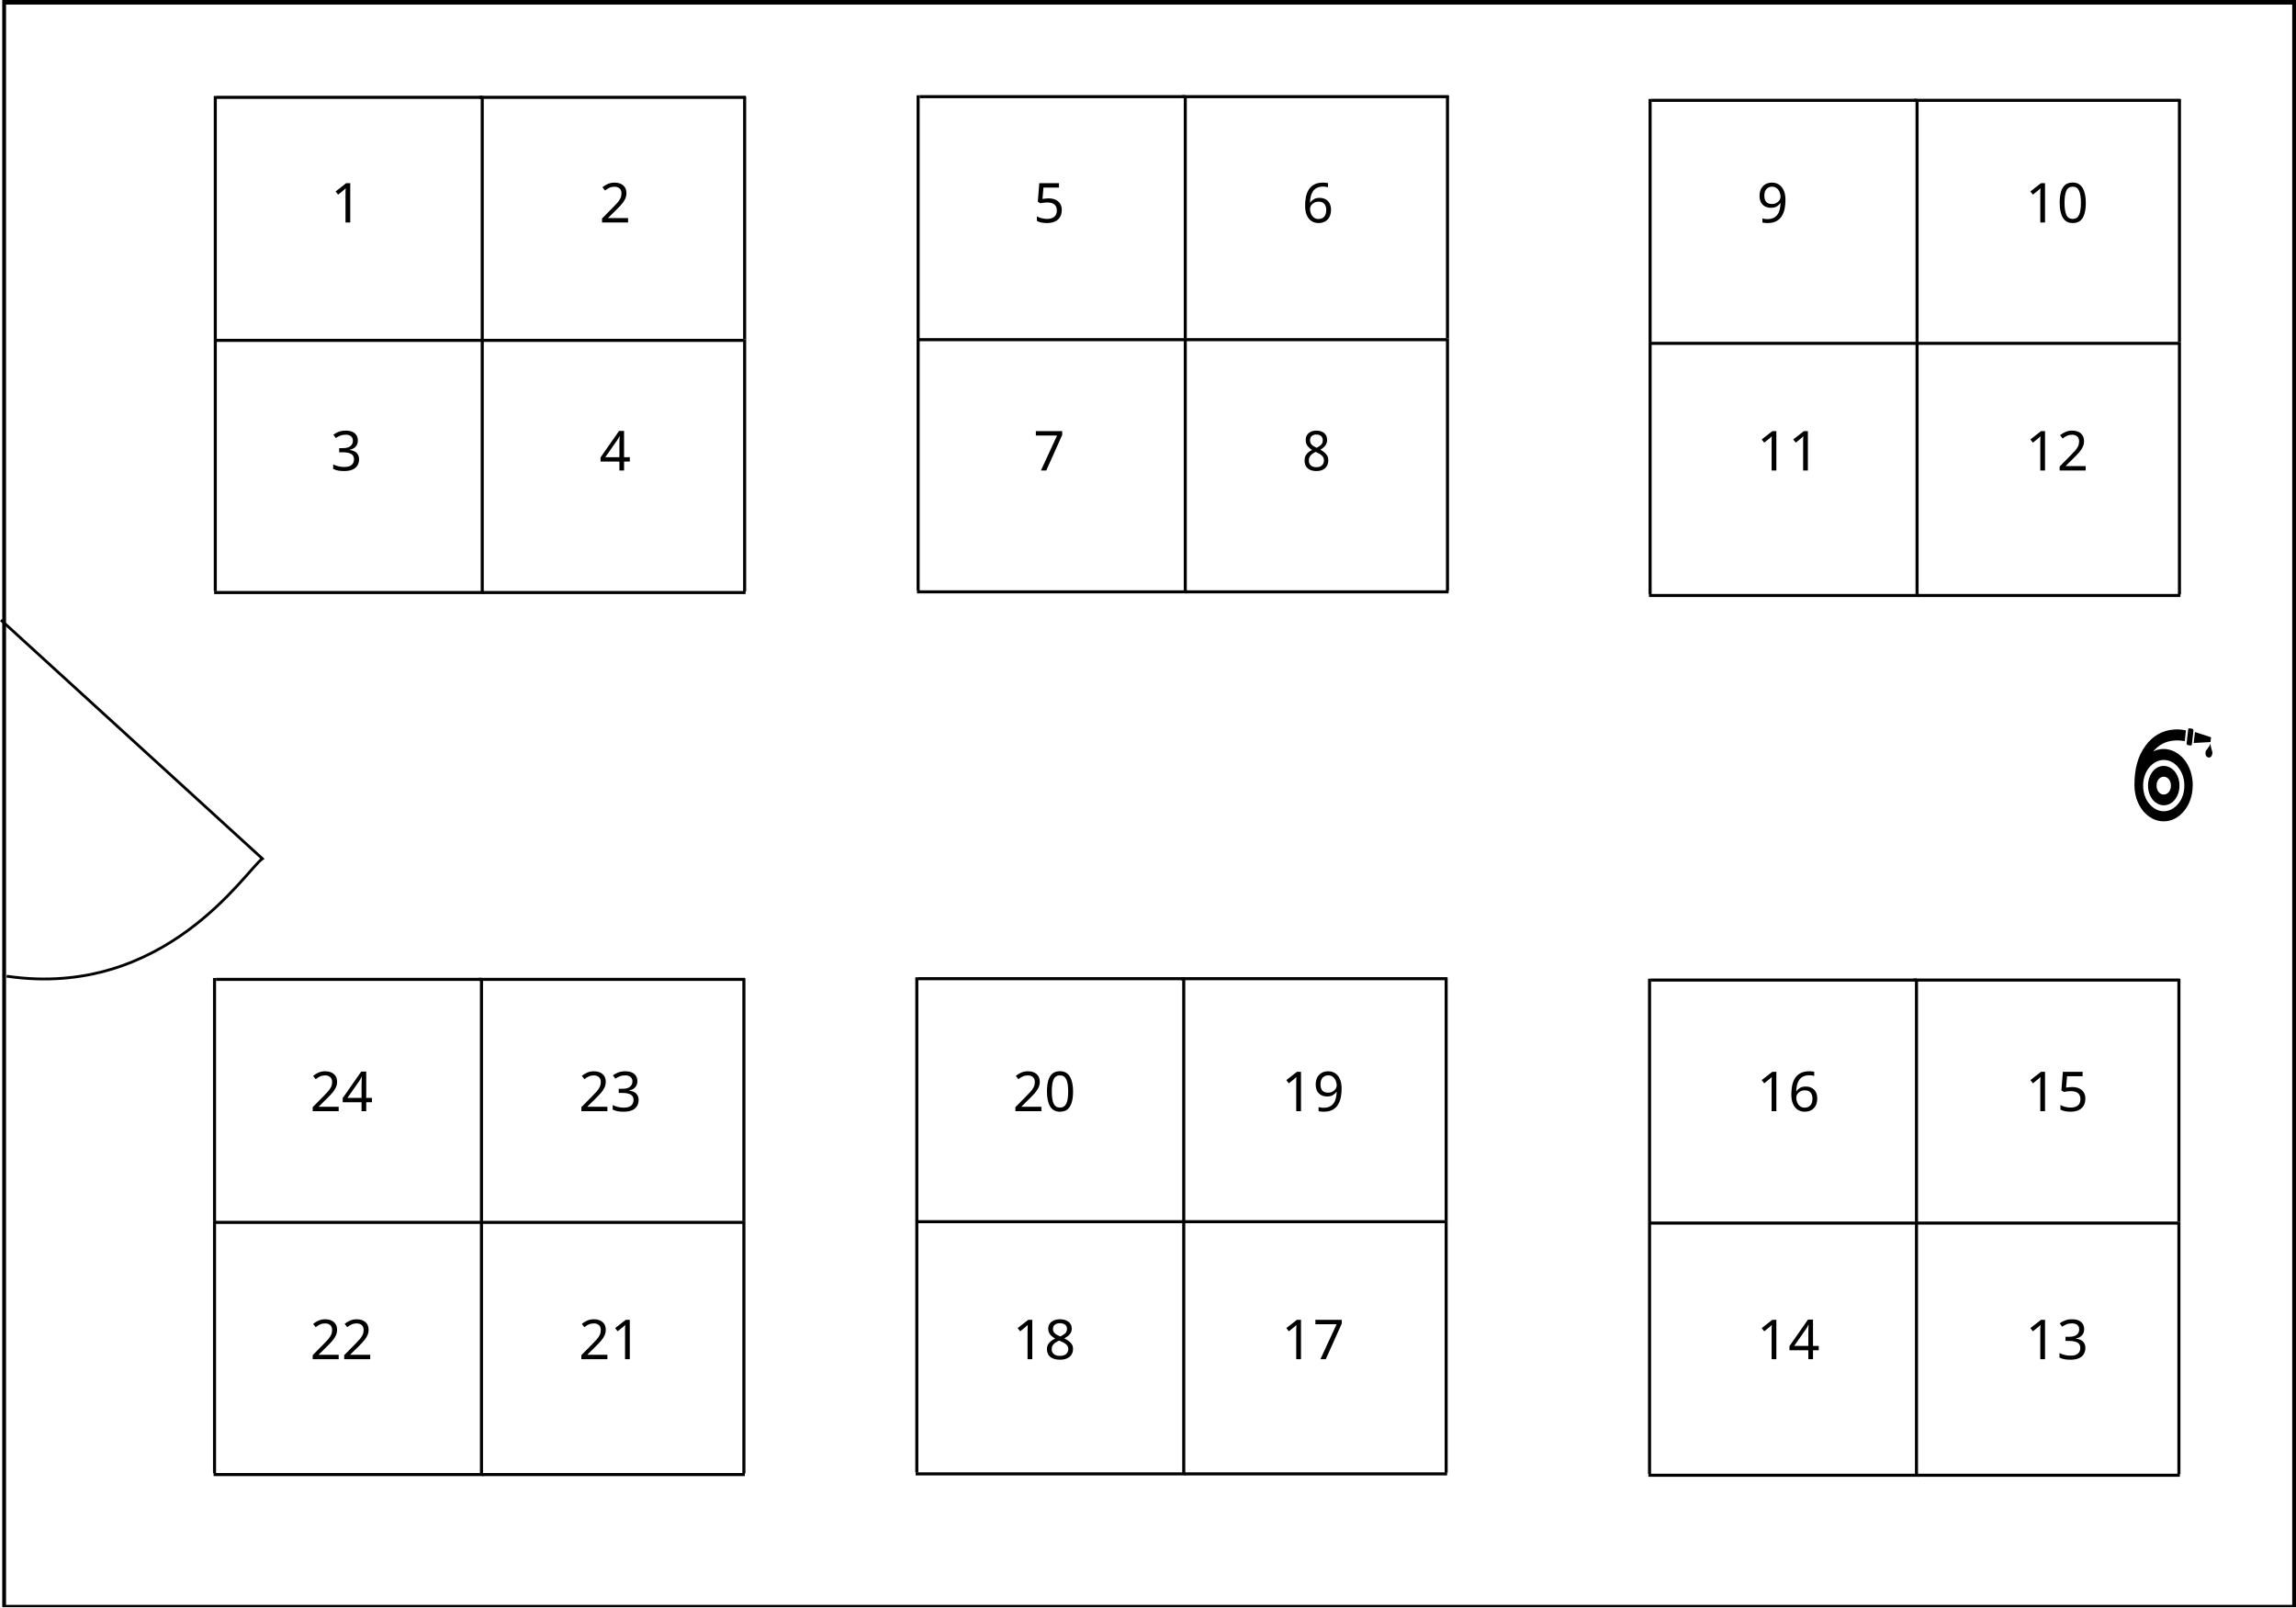
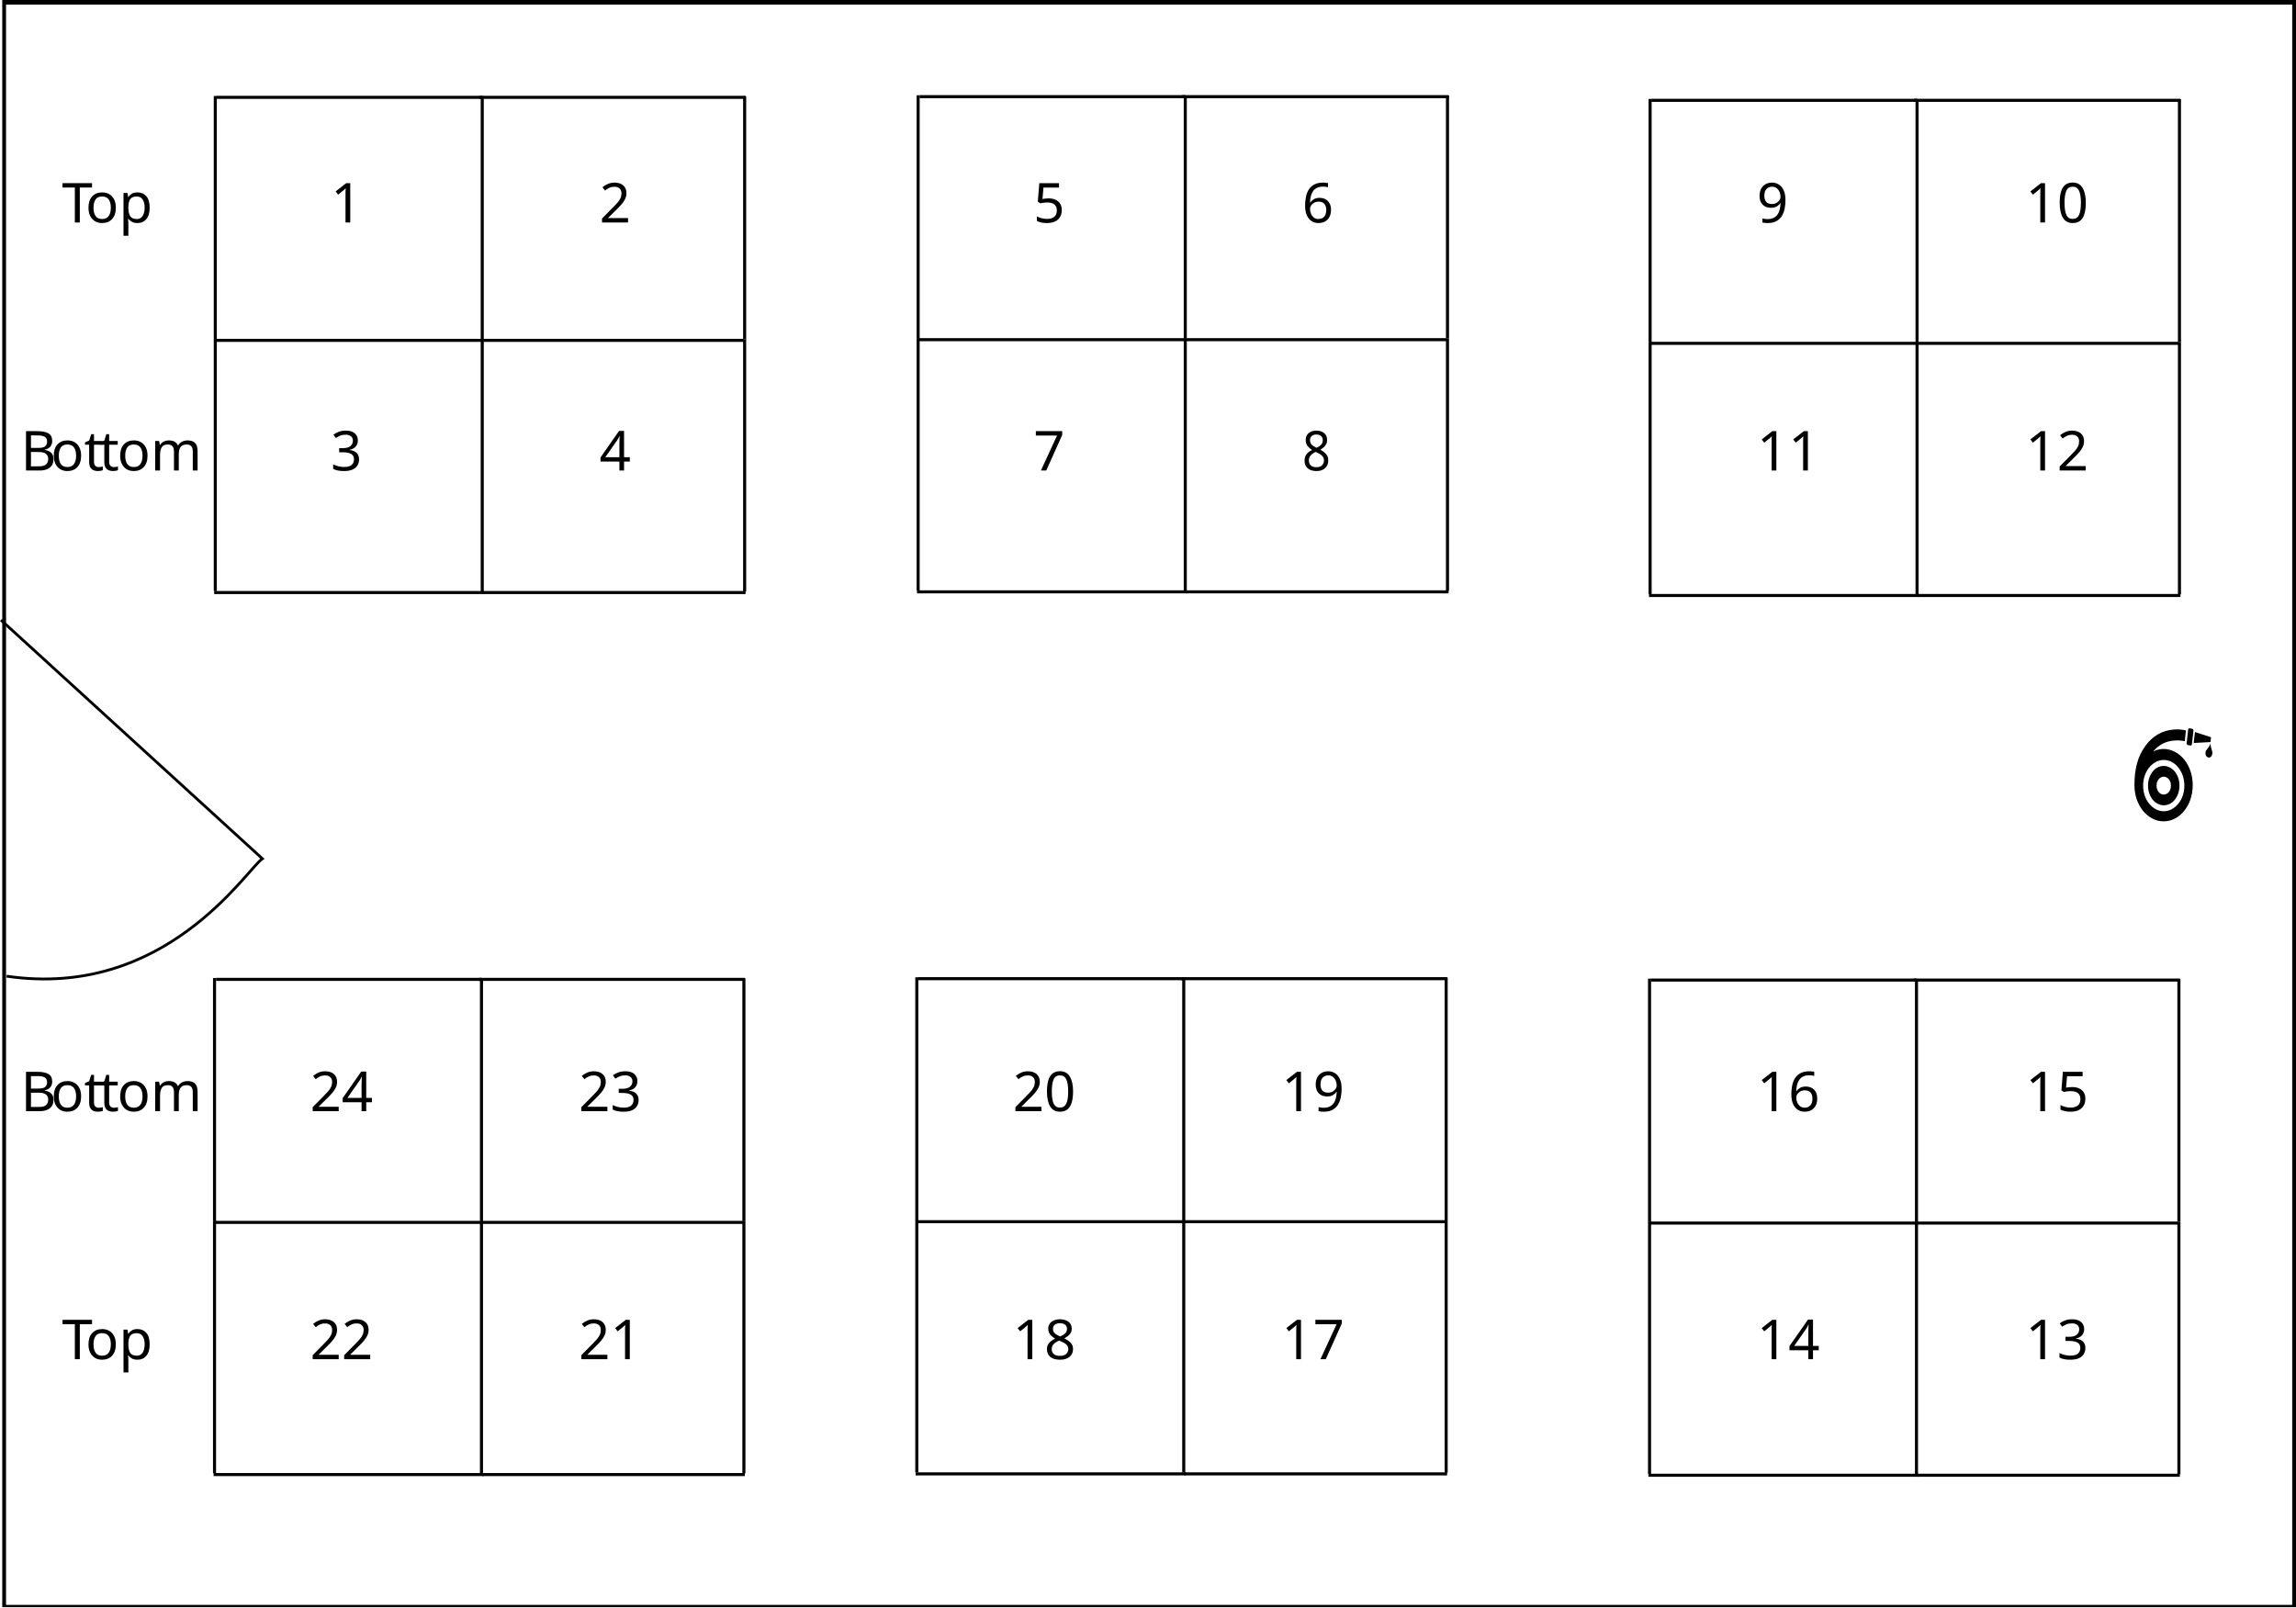
<svg xmlns="http://www.w3.org/2000/svg" id="svg1" width="999.8" height="699.9" viewBox="0 0 999.8 699.9">
-   <defs>
-     <style>
-             .cls-1{stroke-miterlimit:93.54;stroke-width:1.21px;}.cls-1,.cls-2,.cls-3{fill:none;}.cls-1,.cls-3{stroke:#000;}.cls-2,.cls-4,.cls-5{stroke-width:0px;}.cls-4,.cls-6,.cls-5{fill:#000;}.cls-6{font-family:MyriadPro-Regular,
-             'Myriad Pro';font-size:24px;}.cls-5{fill-rule:evenodd;}.cls-3{stroke-miterlimit:13.33;stroke-width:1.33px;}
-         </style>
-   </defs>
-   <path id="door" class="cls-1" d="M.41,270.01l113.85,103.93c-7.08,4.89-42.18,61.34-111.38,51.17" />
+   <path id="door" d="M.41,270.01l113.85,103.93c-7.08,4.89-42.18,61.34-111.38,51.17" style="fill:none; stroke:#000; stroke-miterlimit:93.54; stroke-width:1.21px;" />
  <g id="rack-1">
    <g id="seperators-1">
-       <path id="leftFloor-1" class="cls-3" d="M93.66,148.22h116.74" />
-       <path id="rightFloor-1" class="cls-3" d="M210.32,148.22h113.52" />
-       <path id="topDivider-1" class="cls-3" d="M209.99,147.72V41.89" />
-       <path id="bottomDivider-1" class="cls-3" d="M209.99,257.54v-109.82" />
+       <path id="leftFloor-1" d="M93.66,148.22h116.74" style="fill:none; stroke:#000; stroke-miterlimit:13.33; stroke-width:1.33px;" />
+       <path id="rightFloor-1" d="M210.32,148.22h113.52" style="fill:none; stroke:#000; stroke-miterlimit:13.33; stroke-width:1.33px;" />
+       <path id="topDivider-1" d="M209.99,147.72V41.89" style="fill:none; stroke:#000; stroke-miterlimit:13.33; stroke-width:1.33px;" />
+       <path id="bottomDivider-1" d="M209.99,257.54v-109.82" style="fill:none; stroke:#000; stroke-miterlimit:13.33; stroke-width:1.33px;" />
    </g>
    <g id="cageC-1">
-       <path id="CY-1" class="cls-3" d="M93.75,257.44v-109.82" />
-       <path id="CX-1" class="cls-3" d="M93.25,258.04h117.56" />
-       <rect id="cage-3" class="cls-2" x="94.32" y="149.62" width="115.67" height="107.82" />
-       <text class="cls-6" transform="translate(144 204.9)">
+       <path id="CY-1" d="M93.75,257.44v-109.82" style="fill:none; stroke:#000; stroke-miterlimit:13.33; stroke-width:1.33px;" />
+       <path id="CX-1" d="M93.25,258.04h117.56" style="fill:none; stroke:#000; stroke-miterlimit:13.33; stroke-width:1.33px;" />
+       <rect id="cage-3" x="94.32" y="149.62" width="115.67" height="107.82" style="fill:none; stroke-width:0px;" />
+       <text transform="translate(144 204.9)" style="fill:#000; font-family:MyriadPro-Regular, 'Myriad Pro'; font-size:24px;">
        <tspan x="0" y="0">3</tspan>
      </text>
    </g>
    <g id="cageD-1">
-       <path id="DY-1" class="cls-3" d="M324.26,257.54v-109.82" />
-       <path id="DX-1" class="cls-3" d="M210.32,258.04h114.35" />
-       <rect id="cage-4" class="cls-2" x="210.81" y="149.62" width="113.03" height="107.82" />
-       <text class="cls-6" transform="translate(261 204.9)">
+       <path id="DY-1" d="M324.26,257.54v-109.82" style="fill:none; stroke:#000; stroke-miterlimit:13.33; stroke-width:1.33px;" />
+       <path id="DX-1" d="M210.32,258.04h114.35" style="fill:none; stroke:#000; stroke-miterlimit:13.33; stroke-width:1.33px;" />
+       <rect id="cage-4" x="210.81" y="149.62" width="113.03" height="107.82" style="fill:none; stroke-width:0px;" />
+       <text transform="translate(261 204.9)" style="fill:#000; font-family:MyriadPro-Regular, 'Myriad Pro'; font-size:24px;">
        <tspan x="0" y="0">4</tspan>
      </text>
    </g>
    <g id="cageA-1">
-       <path id="AY-1" class="cls-3" d="M93.75,147.72V41.79" />
-       <path id="AX-1" class="cls-3" d="M94.32,42.39h115.75" />
-       <rect id="cage-1" class="cls-2" x="93.25" y="43.09" width="116.74" height="104.63" />
-       <text class="cls-6" transform="translate(144 96.9)">
+       <path id="AY-1" d="M93.75,147.72V41.79" style="fill:none; stroke:#000; stroke-miterlimit:13.33; stroke-width:1.33px;" />
+       <path id="AX-1" d="M94.32,42.39h115.75" style="fill:none; stroke:#000; stroke-miterlimit:13.33; stroke-width:1.33px;" />
+       <rect id="cage-1" x="93.25" y="43.09" width="116.74" height="104.63" style="fill:none; stroke-width:0px;" />
+       <text transform="translate(144 96.9)" style="fill:#000; font-family:MyriadPro-Regular, 'Myriad Pro'; font-size:24px;">
        <tspan x="0" y="0">1</tspan>
      </text>
    </g>
    <g id="cageB-1">
-       <path id="BY-1" class="cls-3" d="M324.26,147.72V41.89" />
-       <path id="BX-1" class="cls-3" d="M208.67,42.39h116" />
-       <rect id="cage-2" class="cls-2" x="210.32" y="43.09" width="113.52" height="104.53" />
-       <text class="cls-6" transform="translate(261 96.9)">
+       <path id="BY-1" d="M324.26,147.72V41.89" style="fill:none; stroke:#000; stroke-miterlimit:13.33; stroke-width:1.33px;" />
+       <path id="BX-1" d="M208.67,42.39h116" style="fill:none; stroke:#000; stroke-miterlimit:13.33; stroke-width:1.33px;" />
+       <rect id="cage-2" x="210.32" y="43.09" width="113.52" height="104.53" style="fill:none; stroke-width:0px;" />
+       <text transform="translate(261 96.9)" style="fill:#000; font-family:MyriadPro-Regular, 'Myriad Pro'; font-size:24px;">
        <tspan x="0" y="0">2</tspan>
      </text>
    </g>
  </g>
  <g id="rack-2">
    <g id="seperators-2">
-       <path id="leftFloor-2" class="cls-3" d="M399.72,147.92h116.74" />
-       <path id="rightFloor-2" class="cls-3" d="M516.46,147.92h113.52" />
-       <path id="topDivider-2" class="cls-3" d="M516.13,147.42V41.59" />
-       <path id="bottomDivider-2" class="cls-3" d="M516.13,257.24v-109.82" />
+       <path id="leftFloor-2" d="M399.72,147.92h116.74" style="fill:none; stroke:#000; stroke-miterlimit:13.33; stroke-width:1.33px;" />
+       <path id="rightFloor-2" d="M516.46,147.92h113.52" style="fill:none; stroke:#000; stroke-miterlimit:13.33; stroke-width:1.33px;" />
+       <path id="topDivider-2" d="M516.13,147.42V41.59" style="fill:none; stroke:#000; stroke-miterlimit:13.33; stroke-width:1.33px;" />
+       <path id="bottomDivider-2" d="M516.13,257.24v-109.82" style="fill:none; stroke:#000; stroke-miterlimit:13.33; stroke-width:1.33px;" />
    </g>
    <g id="cageC-2">
-       <path id="CY-2" class="cls-3" d="M399.8,257.14v-109.82" />
-       <path id="CX-2" class="cls-3" d="M399.31,257.74h117.56" />
-       <rect id="cage-7" class="cls-2" x="400.46" y="149.32" width="115.67" height="107.82" />
-       <text class="cls-6" transform="translate(450 204.9)">
+       <path id="CY-2" d="M399.8,257.14v-109.82" style="fill:none; stroke:#000; stroke-miterlimit:13.33; stroke-width:1.33px;" />
+       <path id="CX-2" d="M399.31,257.74h117.56" style="fill:none; stroke:#000; stroke-miterlimit:13.33; stroke-width:1.33px;" />
+       <rect id="cage-7" x="400.46" y="149.32" width="115.67" height="107.82" style="fill:none; stroke-width:0px;" />
+       <text transform="translate(450 204.9)" style="fill:#000; font-family:MyriadPro-Regular, 'Myriad Pro'; font-size:24px;">
        <tspan x="0" y="0">7</tspan>
      </text>
    </g>
    <g id="cageD-2">
-       <path id="DY-2" class="cls-3" d="M630.31,257.24v-109.82" />
-       <path id="DX-2" class="cls-3" d="M516.46,257.74h114.35" />
-       <rect id="cage-8" class="cls-2" x="516.87" y="149.32" width="113.03" height="107.82" />
-       <text class="cls-6" transform="translate(567 204.9) scale(.91 1)">
+       <path id="DY-2" d="M630.31,257.24v-109.82" style="fill:none; stroke:#000; stroke-miterlimit:13.33; stroke-width:1.33px;" />
+       <path id="DX-2" d="M516.46,257.74h114.35" style="fill:none; stroke:#000; stroke-miterlimit:13.33; stroke-width:1.33px;" />
+       <rect id="cage-8" x="516.87" y="149.32" width="113.03" height="107.82" style="fill:none; stroke-width:0px;" />
+       <text transform="translate(567 204.9) scale(.91 1)" style="fill:#000; font-family:MyriadPro-Regular, 'Myriad Pro'; font-size:24px;">
        <tspan x="0" y="0">8</tspan>
      </text>
    </g>
    <g id="cageA-2">
-       <path id="AY-2" class="cls-3" d="M399.8,147.42V41.49" />
-       <path id="AX-2" class="cls-3" d="M400.46,42.09h115.75" />
-       <rect id="cage-5" class="cls-2" x="399.31" y="42.79" width="116.74" height="104.63" />
-       <text class="cls-6" transform="translate(450 96.9)">
+       <path id="AY-2" d="M399.8,147.42V41.49" style="fill:none; stroke:#000; stroke-miterlimit:13.33; stroke-width:1.33px;" />
+       <path id="AX-2" d="M400.46,42.09h115.75" style="fill:none; stroke:#000; stroke-miterlimit:13.33; stroke-width:1.33px;" />
+       <rect id="cage-5" x="399.31" y="42.79" width="116.74" height="104.63" style="fill:none; stroke-width:0px;" />
+       <text transform="translate(450 96.9)" style="fill:#000; font-family:MyriadPro-Regular, 'Myriad Pro'; font-size:24px;">
        <tspan x="0" y="0">5</tspan>
      </text>
    </g>
    <g id="cageB-2">
-       <path id="BY-2" class="cls-3" d="M630.31,147.42V41.59" />
-       <path id="BX-2" class="cls-3" d="M514.81,42.09h116" />
-       <rect id="cage-6" class="cls-2" x="516.46" y="42.79" width="113.52" height="104.53" />
-       <text class="cls-6" transform="translate(567 96.9)">
+       <path id="BY-2" d="M630.31,147.42V41.59" style="fill:none; stroke:#000; stroke-miterlimit:13.33; stroke-width:1.33px;" />
+       <path id="BX-2" d="M514.81,42.09h116" style="fill:none; stroke:#000; stroke-miterlimit:13.33; stroke-width:1.33px;" />
+       <rect id="cage-6" x="516.46" y="42.79" width="113.52" height="104.53" style="fill:none; stroke-width:0px;" />
+       <text transform="translate(567 96.9)" style="fill:#000; font-family:MyriadPro-Regular, 'Myriad Pro'; font-size:24px;">
        <tspan x="0" y="0">6</tspan>
      </text>
    </g>
  </g>
  <g id="rack-5">
    <g id="seperators-5">
-       <path id="rightFloor-5" class="cls-3" d="M399.14,532.03h116.74" />
-       <path id="leftFloor-5" class="cls-3" d="M515.8,532.03h113.52" />
-       <path id="bottomDivider-5" class="cls-3" d="M515.47,531.53v-105.83" />
-       <path id="topDivider-5" class="cls-3" d="M515.47,641.35v-109.82" />
+       <path id="rightFloor-5" d="M399.14,532.03h116.74" style="fill:none; stroke:#000; stroke-miterlimit:13.33; stroke-width:1.33px;" />
+       <path id="leftFloor-5" d="M515.8,532.03h113.52" style="fill:none; stroke:#000; stroke-miterlimit:13.33; stroke-width:1.33px;" />
+       <path id="bottomDivider-5" d="M515.47,531.53v-105.83" style="fill:none; stroke:#000; stroke-miterlimit:13.33; stroke-width:1.33px;" />
+       <path id="topDivider-5" d="M515.47,641.35v-109.82" style="fill:none; stroke:#000; stroke-miterlimit:13.33; stroke-width:1.33px;" />
    </g>
    <g id="cageC-5">
-       <path id="CY-5" class="cls-3" d="M399.23,641.25v-109.82" />
-       <path id="CX-5" class="cls-3" d="M398.73,641.85h117.56" />
-       <rect id="cage-18" class="cls-2" x="399.8" y="533.43" width="115.67" height="107.82" />
-       <text class="cls-6" transform="translate(441 591.9)">
+       <path id="CY-5" d="M399.23,641.25v-109.82" style="fill:none; stroke:#000; stroke-miterlimit:13.33; stroke-width:1.33px;" />
+       <path id="CX-5" d="M398.73,641.85h117.56" style="fill:none; stroke:#000; stroke-miterlimit:13.33; stroke-width:1.33px;" />
+       <rect id="cage-18" x="399.8" y="533.43" width="115.67" height="107.82" style="fill:none; stroke-width:0px;" />
+       <text transform="translate(441 591.9)" style="fill:#000; font-family:MyriadPro-Regular, 'Myriad Pro'; font-size:24px;">
        <tspan x="0" y="0">18</tspan>
      </text>
    </g>
    <g id="cageD-5">
-       <path id="DY-5" class="cls-3" d="M629.73,641.35v-109.82" />
-       <path id="DX-5" class="cls-3" d="M515.8,641.85h114.35" />
-       <rect id="cage-17" class="cls-2" x="516.29" y="533.43" width="113.03" height="107.82" />
-       <text class="cls-6" transform="translate(558 591.9)">
+       <path id="DY-5" d="M629.73,641.35v-109.82" style="fill:none; stroke:#000; stroke-miterlimit:13.33; stroke-width:1.33px;" />
+       <path id="DX-5" d="M515.8,641.85h114.35" style="fill:none; stroke:#000; stroke-miterlimit:13.33; stroke-width:1.33px;" />
+       <rect id="cage-17" x="516.29" y="533.43" width="113.03" height="107.82" style="fill:none; stroke-width:0px;" />
+       <text transform="translate(558 591.9)" style="fill:#000; font-family:MyriadPro-Regular, 'Myriad Pro'; font-size:24px;">
        <tspan x="0" y="0">17</tspan>
      </text>
    </g>
    <g id="cageA-5">
-       <path id="AY-5" class="cls-3" d="M399.23,531.53v-105.93" />
-       <path id="AX-5" class="cls-3" d="M399.8,426.2h115.75" />
-       <rect id="cage-20" class="cls-2" x="398.73" y="426.9" width="116.74" height="104.63" />
-       <text class="cls-6" transform="translate(441 483.9)">
+       <path id="AY-5" d="M399.23,531.53v-105.93" style="fill:none; stroke:#000; stroke-miterlimit:13.33; stroke-width:1.33px;" />
+       <path id="AX-5" d="M399.8,426.2h115.75" style="fill:none; stroke:#000; stroke-miterlimit:13.33; stroke-width:1.33px;" />
+       <rect id="cage-20" x="398.73" y="426.9" width="116.74" height="104.63" style="fill:none; stroke-width:0px;" />
+       <text transform="translate(441 483.9)" style="fill:#000; font-family:MyriadPro-Regular, 'Myriad Pro'; font-size:24px;">
        <tspan x="0" y="0">20</tspan>
      </text>
    </g>
    <g id="cageB-5">
-       <path id="BY-5" class="cls-3" d="M629.73,531.53v-105.83" />
-       <path id="BX-5" class="cls-3" d="M514.15,426.2h116" />
-       <rect id="cage-19" class="cls-2" x="515.8" y="426.9" width="113.52" height="104.53" />
-       <text class="cls-6" transform="translate(558 483.9)">
+       <path id="BY-5" d="M629.73,531.53v-105.83" style="fill:none; stroke:#000; stroke-miterlimit:13.33; stroke-width:1.33px;" />
+       <path id="BX-5" d="M514.15,426.2h116" style="fill:none; stroke:#000; stroke-miterlimit:13.33; stroke-width:1.33px;" />
+       <rect id="cage-19" x="515.8" y="426.9" width="113.52" height="104.53" style="fill:none; stroke-width:0px;" />
+       <text transform="translate(558 483.9)" style="fill:#000; font-family:MyriadPro-Regular, 'Myriad Pro'; font-size:24px;">
        <tspan x="0" y="0">19</tspan>
      </text>
    </g>
  </g>
  <g id="rack-3">
    <g id="seperators-3">
-       <path id="leftFloor-3" class="cls-3" d="M718.46,149.52h116.74" />
-       <path id="rightFloor-3" class="cls-3" d="M835.12,149.52h113.52" />
-       <path id="topDivider-3" class="cls-3" d="M834.79,149.02V43.19" />
-       <path id="bottomDivider-3" class="cls-3" d="M834.79,258.83v-109.82" />
+       <path id="leftFloor-3" d="M718.46,149.52h116.74" style="fill:none; stroke:#000; stroke-miterlimit:13.33; stroke-width:1.33px;" />
+       <path id="rightFloor-3" d="M835.12,149.52h113.52" style="fill:none; stroke:#000; stroke-miterlimit:13.33; stroke-width:1.33px;" />
+       <path id="topDivider-3" d="M834.79,149.02V43.19" style="fill:none; stroke:#000; stroke-miterlimit:13.33; stroke-width:1.33px;" />
+       <path id="bottomDivider-3" d="M834.79,258.83v-109.82" style="fill:none; stroke:#000; stroke-miterlimit:13.33; stroke-width:1.33px;" />
    </g>
    <g id="cageC-3">
-       <path id="CY-3" class="cls-3" d="M718.54,258.73v-109.82" />
-       <path id="CX-3" class="cls-3" d="M718.05,259.33h117.56" />
-       <rect id="cage-11" class="cls-2" x="719.12" y="150.91" width="115.67" height="107.82" />
-       <text class="cls-6" transform="translate(765 204.9)">
+       <path id="CY-3" d="M718.54,258.73v-109.82" style="fill:none; stroke:#000; stroke-miterlimit:13.33; stroke-width:1.33px;" />
+       <path id="CX-3" d="M718.05,259.33h117.56" style="fill:none; stroke:#000; stroke-miterlimit:13.33; stroke-width:1.33px;" />
+       <rect id="cage-11" x="719.12" y="150.91" width="115.67" height="107.82" style="fill:none; stroke-width:0px;" />
+       <text transform="translate(765 204.9)" style="fill:#000; font-family:MyriadPro-Regular, 'Myriad Pro'; font-size:24px;">
        <tspan x="0" y="0">11</tspan>
      </text>
    </g>
    <g id="cageD-3">
-       <path id="DY-3" class="cls-3" d="M949.05,258.83v-109.82" />
-       <path id="DX-3" class="cls-3" d="M835.12,259.33h114.35" />
-       <rect id="cage-12" class="cls-2" x="835.61" y="150.91" width="113.03" height="107.82" />
-       <text class="cls-6" transform="translate(882 204.9)">
+       <path id="DY-3" d="M949.05,258.83v-109.82" style="fill:none; stroke:#000; stroke-miterlimit:13.33; stroke-width:1.33px;" />
+       <path id="DX-3" d="M835.12,259.33h114.35" style="fill:none; stroke:#000; stroke-miterlimit:13.33; stroke-width:1.33px;" />
+       <rect id="cage-12" x="835.61" y="150.91" width="113.03" height="107.82" style="fill:none; stroke-width:0px;" />
+       <text transform="translate(882 204.9)" style="fill:#000; font-family:MyriadPro-Regular, 'Myriad Pro'; font-size:24px;">
        <tspan x="0" y="0">12</tspan>
      </text>
    </g>
    <g id="cageA-3">
-       <path id="AY-3" class="cls-3" d="M718.54,149.02V43.09" />
-       <path id="AX-3" class="cls-3" d="M719.12,43.69h115.75" />
-       <rect id="cage-9" class="cls-2" x="718.05" y="44.39" width="116.74" height="104.63" />
-       <text class="cls-6" transform="translate(765 96.9)">
+       <path id="AY-3" d="M718.54,149.02V43.09" style="fill:none; stroke:#000; stroke-miterlimit:13.33; stroke-width:1.33px;" />
+       <path id="AX-3" d="M719.12,43.69h115.75" style="fill:none; stroke:#000; stroke-miterlimit:13.33; stroke-width:1.33px;" />
+       <rect id="cage-9" x="718.05" y="44.39" width="116.74" height="104.63" style="fill:none; stroke-width:0px;" />
+       <text transform="translate(765 96.9)" style="fill:#000; font-family:MyriadPro-Regular, 'Myriad Pro'; font-size:24px;">
        <tspan x="0" y="0">9</tspan>
      </text>
    </g>
    <g id="cageB-3">
-       <path id="BY-3" class="cls-3" d="M949.05,149.02V43.19" />
-       <path id="BX-3" class="cls-3" d="M833.47,43.69h116" />
-       <rect id="cage-10" class="cls-2" x="835.12" y="44.39" width="113.52" height="104.53" />
-       <text class="cls-6" transform="translate(882 96.9)">
+       <path id="BY-3" d="M949.05,149.02V43.19" style="fill:none; stroke:#000; stroke-miterlimit:13.33; stroke-width:1.33px;" />
+       <path id="BX-3" d="M833.47,43.69h116" style="fill:none; stroke:#000; stroke-miterlimit:13.33; stroke-width:1.33px;" />
+       <rect id="cage-10" x="835.12" y="44.39" width="113.52" height="104.53" style="fill:none; stroke-width:0px;" />
+       <text transform="translate(882 96.9)" style="fill:#000; font-family:MyriadPro-Regular, 'Myriad Pro'; font-size:24px;">
        <tspan x="0" y="0">10</tspan>
      </text>
    </g>
  </g>
  <g id="rack-4">
    <g id="seperators-4">
-       <path id="rightFloor-4" class="cls-3" d="M718.21,532.63h116.74" />
-       <path id="leftFloor-4" class="cls-3" d="M834.87,532.63h113.52" />
-       <path id="bottomDivider-4" class="cls-3" d="M834.54,532.13v-105.83" />
-       <path id="topDivider-4" class="cls-3" d="M834.54,641.95v-109.82" />
+       <path id="rightFloor-4" d="M718.21,532.63h116.74" style="fill:none; stroke:#000; stroke-miterlimit:13.33; stroke-width:1.33px;" />
+       <path id="leftFloor-4" d="M834.87,532.63h113.52" style="fill:none; stroke:#000; stroke-miterlimit:13.33; stroke-width:1.33px;" />
+       <path id="bottomDivider-4" d="M834.54,532.13v-105.83" style="fill:none; stroke:#000; stroke-miterlimit:13.33; stroke-width:1.33px;" />
+       <path id="topDivider-4" d="M834.54,641.95v-109.82" style="fill:none; stroke:#000; stroke-miterlimit:13.33; stroke-width:1.33px;" />
    </g>
    <g id="cageC-4">
-       <path id="CY-4" class="cls-3" d="M718.3,641.85v-109.82" />
-       <path id="CX-4" class="cls-3" d="M717.8,642.45h117.56" />
-       <rect id="cage-14" class="cls-2" x="718.87" y="534.03" width="115.67" height="107.82" />
-       <text class="cls-6" transform="translate(765 591.9)">
+       <path id="CY-4" d="M718.3,641.85v-109.82" style="fill:none; stroke:#000; stroke-miterlimit:13.33; stroke-width:1.33px;" />
+       <path id="CX-4" d="M717.8,642.45h117.56" style="fill:none; stroke:#000; stroke-miterlimit:13.33; stroke-width:1.33px;" />
+       <rect id="cage-14" x="718.87" y="534.03" width="115.67" height="107.82" style="fill:none; stroke-width:0px;" />
+       <text transform="translate(765 591.9)" style="fill:#000; font-family:MyriadPro-Regular, 'Myriad Pro'; font-size:24px;">
        <tspan x="0" y="0">14</tspan>
      </text>
    </g>
    <g id="cageD-4">
-       <path id="DY-4" class="cls-3" d="M948.81,641.95v-109.82" />
-       <path id="DX-4" class="cls-3" d="M834.87,642.45h114.35" />
-       <rect id="cage-13" class="cls-2" x="835.36" y="534.03" width="113.03" height="107.82" />
-       <text class="cls-6" transform="translate(882 591.9)">
+       <path id="DY-4" d="M948.81,641.95v-109.82" style="fill:none; stroke:#000; stroke-miterlimit:13.33; stroke-width:1.33px;" />
+       <path id="DX-4" d="M834.87,642.45h114.35" style="fill:none; stroke:#000; stroke-miterlimit:13.33; stroke-width:1.33px;" />
+       <rect id="cage-13" x="835.36" y="534.03" width="113.03" height="107.82" style="fill:none; stroke-width:0px;" />
+       <text transform="translate(882 591.9)" style="fill:#000; font-family:MyriadPro-Regular, 'Myriad Pro'; font-size:24px;">
        <tspan x="0" y="0">13</tspan>
      </text>
    </g>
    <g id="cageA-4">
-       <path id="AY-4" class="cls-3" d="M718.3,532.13v-105.93" />
-       <path id="AX-4" class="cls-3" d="M718.87,426.8h115.75" />
-       <rect id="cage-16" class="cls-2" x="717.8" y="427.5" width="116.74" height="104.63" />
-       <text class="cls-6" transform="translate(765 483.9)">
+       <path id="AY-4" d="M718.3,532.13v-105.93" style="fill:none; stroke:#000; stroke-miterlimit:13.33; stroke-width:1.33px;" />
+       <path id="AX-4" d="M718.87,426.8h115.75" style="fill:none; stroke:#000; stroke-miterlimit:13.33; stroke-width:1.33px;" />
+       <rect id="cage-16" x="717.8" y="427.5" width="116.74" height="104.63" style="fill:none; stroke-width:0px;" />
+       <text transform="translate(765 483.9)" style="fill:#000; font-family:MyriadPro-Regular, 'Myriad Pro'; font-size:24px;">
        <tspan x="0" y="0">16</tspan>
      </text>
    </g>
    <g id="cageB-4">
-       <path id="BY-4" class="cls-3" d="M948.81,532.13v-105.83" />
-       <path id="BX-4" class="cls-3" d="M833.22,426.8h116" />
-       <rect id="cage-15" class="cls-2" x="834.87" y="427.5" width="113.52" height="104.53" />
-       <text class="cls-6" transform="translate(882 483.9)">
+       <path id="BY-4" d="M948.81,532.13v-105.83" style="fill:none; stroke:#000; stroke-miterlimit:13.33; stroke-width:1.33px;" />
+       <path id="BX-4" d="M833.22,426.8h116" style="fill:none; stroke:#000; stroke-miterlimit:13.33; stroke-width:1.33px;" />
+       <rect id="cage-15" x="834.87" y="427.5" width="113.52" height="104.53" style="fill:none; stroke-width:0px;" />
+       <text transform="translate(882 483.9)" style="fill:#000; font-family:MyriadPro-Regular, 'Myriad Pro'; font-size:24px;">
        <tspan x="0" y="0">15</tspan>
      </text>
    </g>
  </g>
  <g id="rack-6">
    <g id="seperators-6">
-       <path id="rightFloor-6" class="cls-3" d="M93.34,532.33h116.74" />
-       <path id="leftFloor-6" class="cls-3" d="M209.99,532.33h113.52" />
-       <path id="bottomDivider-6" class="cls-3" d="M209.66,531.83v-105.83" />
-       <path id="topDivider-6" class="cls-3" d="M209.66,641.65v-109.82" />
+       <path id="rightFloor-6" d="M93.34,532.33h116.74" style="fill:none; stroke:#000; stroke-miterlimit:13.33; stroke-width:1.33px;" />
+       <path id="leftFloor-6" d="M209.99,532.33h113.52" style="fill:none; stroke:#000; stroke-miterlimit:13.33; stroke-width:1.33px;" />
+       <path id="bottomDivider-6" d="M209.66,531.83v-105.83" style="fill:none; stroke:#000; stroke-miterlimit:13.33; stroke-width:1.33px;" />
+       <path id="topDivider-6" d="M209.66,641.65v-109.82" style="fill:none; stroke:#000; stroke-miterlimit:13.33; stroke-width:1.33px;" />
    </g>
    <g id="cageC-6">
-       <path id="CY-6" class="cls-3" d="M93.42,641.55v-109.82" />
-       <path id="CX-6" class="cls-3" d="M93.01,642.15h117.56" />
-       <rect id="cage-22" class="cls-2" x="94.08" y="533.73" width="115.67" height="107.82" />
-       <text class="cls-6" transform="translate(135 591.9)">
+       <path id="CY-6" d="M93.42,641.55v-109.82" style="fill:none; stroke:#000; stroke-miterlimit:13.33; stroke-width:1.33px;" />
+       <path id="CX-6" d="M93.01,642.15h117.56" style="fill:none; stroke:#000; stroke-miterlimit:13.33; stroke-width:1.33px;" />
+       <rect id="cage-22" x="94.08" y="533.73" width="115.67" height="107.82" style="fill:none; stroke-width:0px;" />
+       <text transform="translate(135 591.9)" style="fill:#000; font-family:MyriadPro-Regular, 'Myriad Pro'; font-size:24px;">
        <tspan x="0" y="0">22</tspan>
      </text>
    </g>
    <g id="cageD-6">
-       <path id="DY-6" class="cls-3" d="M323.93,641.65v-109.82" />
-       <path id="DX-6" class="cls-3" d="M209.99,642.15h114.35" />
-       <rect id="cage-21" class="cls-2" x="210.48" y="533.73" width="113.03" height="107.82" />
-       <text class="cls-6" transform="translate(252 591.9)">
+       <path id="DY-6" d="M323.93,641.65v-109.82" style="fill:none; stroke:#000; stroke-miterlimit:13.33; stroke-width:1.33px;" />
+       <path id="DX-6" d="M209.99,642.15h114.35" style="fill:none; stroke:#000; stroke-miterlimit:13.33; stroke-width:1.33px;" />
+       <rect id="cage-21" x="210.48" y="533.73" width="113.03" height="107.82" style="fill:none; stroke-width:0px;" />
+       <text transform="translate(252 591.9)" style="fill:#000; font-family:MyriadPro-Regular, 'Myriad Pro'; font-size:24px;">
        <tspan x="0" y="0">21</tspan>
      </text>
    </g>
    <g id="cageA-6">
-       <path id="AY-6" class="cls-3" d="M93.42,531.83v-105.93" />
-       <path id="AX-6" class="cls-3" d="M94.08,426.5h115.75" />
-       <rect id="cage-24" class="cls-2" x="93.01" y="427.2" width="116.74" height="104.63" />
-       <text class="cls-6" transform="translate(135 483.9)">
+       <path id="AY-6" d="M93.42,531.83v-105.93" style="fill:none; stroke:#000; stroke-miterlimit:13.33; stroke-width:1.33px;" />
+       <path id="AX-6" d="M94.08,426.5h115.75" style="fill:none; stroke:#000; stroke-miterlimit:13.33; stroke-width:1.33px;" />
+       <rect id="cage-24" x="93.01" y="427.2" width="116.74" height="104.63" style="fill:none; stroke-width:0px;" />
+       <text transform="translate(135 483.9)" style="fill:#000; font-family:MyriadPro-Regular, 'Myriad Pro'; font-size:24px;">
        <tspan x="0" y="0">24</tspan>
      </text>
    </g>
    <g id="cageB-6">
-       <path id="BY-6" class="cls-3" d="M323.93,531.83v-105.83" />
-       <path id="BX-6" class="cls-3" d="M208.34,426.5h116" />
-       <rect id="cage-23" class="cls-2" x="209.99" y="427.2" width="113.52" height="104.53" />
-       <text class="cls-6" transform="translate(252 483.9)">
+       <path id="BY-6" d="M323.93,531.83v-105.83" style="fill:none; stroke:#000; stroke-miterlimit:13.33; stroke-width:1.33px;" />
+       <path id="BX-6" d="M208.34,426.5h116" style="fill:none; stroke:#000; stroke-miterlimit:13.33; stroke-width:1.33px;" />
+       <rect id="cage-23" x="209.99" y="427.2" width="113.52" height="104.53" style="fill:none; stroke-width:0px;" />
+       <text transform="translate(252 483.9)" style="fill:#000; font-family:MyriadPro-Regular, 'Myriad Pro'; font-size:24px;">
        <tspan x="0" y="0">23</tspan>
      </text>
    </g>
  </g>
-   <path id="hose" class="cls-5" d="M962.56,323.77c-.66,1.99-1.98,2.69-2.14,3.69-.16,1,.08,2.09,1.15,2.39,1.07.3,1.65-.7,1.81-1.7.16-1-.74-2.29-.82-4.39h0ZM942.21,338.23c-.82,0-1.65.4-2.22,1.1h0c-.58.7-.91,1.7-.91,2.79s.33,2.09.91,2.79c.58.7,1.32,1.1,2.22,1.1.82,0,1.65-.4,2.22-1.1h0c.58-.7.91-1.7.91-2.79s-.33-2.09-.91-2.79c-.58-.7-1.4-1.1-2.22-1.1ZM951.36,322.77c-1.57-.3-2.97-.4-4.28-.3-4.2.2-7.33,2.19-9.47,4.79,1.4-.7,2.97-1.1,4.53-1.1,3.46,0,6.67,1.8,8.98,4.59,2.31,2.89,3.71,6.78,3.71,11.17s-1.4,8.38-3.71,11.17c-2.31,2.89-5.44,4.59-8.98,4.59s-6.67-1.8-8.98-4.59c-2.31-2.89-3.71-6.78-3.71-11.17,0-6.68,1.24-12.47,5.03-17.46,2.8-3.69,6.84-6.48,12.44-6.78,1.57-.1,3.21,0,4.94.4l-.49,4.69ZM942.21,330.95c-2.47,0-4.7,1.3-6.34,3.29-1.65,1.99-2.64,4.79-2.64,7.88s.99,5.88,2.64,7.88c1.65,1.99,3.87,3.29,6.34,3.29s4.7-1.3,6.34-3.29c1.65-1.99,2.64-4.79,2.64-7.88s-.99-5.88-2.64-7.88c-1.65-2.09-3.87-3.29-6.34-3.29ZM937.35,336.04c1.24-1.6,2.97-2.49,4.86-2.49s3.62,1,4.86,2.49h0c1.24,1.6,1.98,3.69,1.98,6.08s-.74,4.49-1.98,6.08h0c-1.24,1.6-2.97,2.49-4.86,2.49s-3.62-1-4.86-2.49c-1.24-1.6-1.98-3.69-1.98-6.08s.74-4.49,1.98-6.08ZM953.5,317.18l1.15.2c.33.1.49.4.49.8l-.66,5.88c-.08.4-.33.7-.66.6l-1.15-.2c-.33-.1-.49-.4-.49-.8l.66-5.88c0-.4.33-.7.66-.6ZM955.81,318.78l7,2.29-.25,2.09-7.33.4.58-4.79Z" />
-   <path id="border" class="cls-4" d="M999.8,0H.98v699.9h998.82V0ZM998.15,698.9H2.63V1.99h995.52v696.91Z" />
+   <path id="hose" d="M962.56,323.77c-.66,1.99-1.98,2.69-2.14,3.69-.16,1,.08,2.09,1.15,2.39,1.07.3,1.65-.7,1.81-1.7.16-1-.74-2.29-.82-4.39h0ZM942.21,338.23c-.82,0-1.65.4-2.22,1.1h0c-.58.7-.91,1.7-.91,2.79s.33,2.09.91,2.79c.58.7,1.32,1.1,2.22,1.1.82,0,1.65-.4,2.22-1.1h0c.58-.7.91-1.7.91-2.79s-.33-2.09-.91-2.79c-.58-.7-1.4-1.1-2.22-1.1ZM951.36,322.77c-1.57-.3-2.97-.4-4.28-.3-4.2.2-7.33,2.19-9.47,4.79,1.4-.7,2.97-1.1,4.53-1.1,3.46,0,6.67,1.8,8.98,4.59,2.31,2.89,3.71,6.78,3.71,11.17s-1.4,8.38-3.71,11.17c-2.31,2.89-5.44,4.59-8.98,4.59s-6.67-1.8-8.98-4.59c-2.31-2.89-3.71-6.78-3.71-11.17,0-6.68,1.24-12.47,5.03-17.46,2.8-3.69,6.84-6.48,12.44-6.78,1.57-.1,3.21,0,4.94.4l-.49,4.69ZM942.21,330.95c-2.47,0-4.7,1.3-6.34,3.29-1.65,1.99-2.64,4.79-2.64,7.88s.99,5.88,2.64,7.88c1.65,1.99,3.87,3.29,6.34,3.29s4.7-1.3,6.34-3.29c1.65-1.99,2.64-4.79,2.64-7.88s-.99-5.88-2.64-7.88c-1.65-2.09-3.87-3.29-6.34-3.29ZM937.35,336.04c1.24-1.6,2.97-2.49,4.86-2.49s3.62,1,4.86,2.49h0c1.24,1.6,1.98,3.69,1.98,6.08s-.74,4.49-1.98,6.08h0c-1.24,1.6-2.97,2.49-4.86,2.49s-3.62-1-4.86-2.49c-1.24-1.6-1.98-3.69-1.98-6.08s.74-4.49,1.98-6.08ZM953.5,317.18l1.15.2c.33.1.49.4.49.8l-.66,5.88c-.08.4-.33.7-.66.6l-1.15-.2c-.33-.1-.49-.4-.49-.8l.66-5.88c0-.4.33-.7.66-.6ZM955.81,318.78l7,2.29-.25,2.09-7.33.4.58-4.79Z" style="fill:#000; fill-rule:evenodd; stroke-width:0px;" />
+   <path id="border" d="M999.8,0H.98v699.9h998.82V0ZM998.15,698.9H2.63V1.99h995.52v696.91Z" style="fill:#000; stroke-width:0px;" />
+   <text transform="translate(27 591.9)" style="fill:#000; font-family:MyriadPro-Regular, 'Myriad Pro'; font-size:24px;">
+     <tspan x="0" y="0" style="letter-spacing:-.07em;">T</tspan>
+     <tspan x="10.22" y="0" style="letter-spacing:0em;">op</tspan>
+   </text>
+   <text transform="translate(9 483.9)" style="fill:#000; font-family:MyriadPro-Regular, 'Myriad Pro'; font-size:24px;">
+     <tspan x="0" y="0" style="letter-spacing:0em;">B</tspan>
+     <tspan x="13.1" y="0" style="letter-spacing:0em;">ot</tspan>
+     <tspan x="34.22" y="0" style="letter-spacing:0em;">t</tspan>
+     <tspan x="42.02" y="0">om</tspan>
+   </text>
+   <text transform="translate(9 204.9)" style="fill:#000; font-family:MyriadPro-Regular, 'Myriad Pro'; font-size:24px;">
+     <tspan x="0" y="0" style="letter-spacing:0em;">B</tspan>
+     <tspan x="13.1" y="0" style="letter-spacing:0em;">ot</tspan>
+     <tspan x="34.22" y="0" style="letter-spacing:0em;">t</tspan>
+     <tspan x="42.02" y="0">om</tspan>
+   </text>
+   <text transform="translate(27 96.9)" style="fill:#000; font-family:MyriadPro-Regular, 'Myriad Pro'; font-size:24px;">
+     <tspan x="0" y="0" style="letter-spacing:-.07em;">T</tspan>
+     <tspan x="10.22" y="0" style="letter-spacing:0em;">op</tspan>
+   </text>
</svg>
